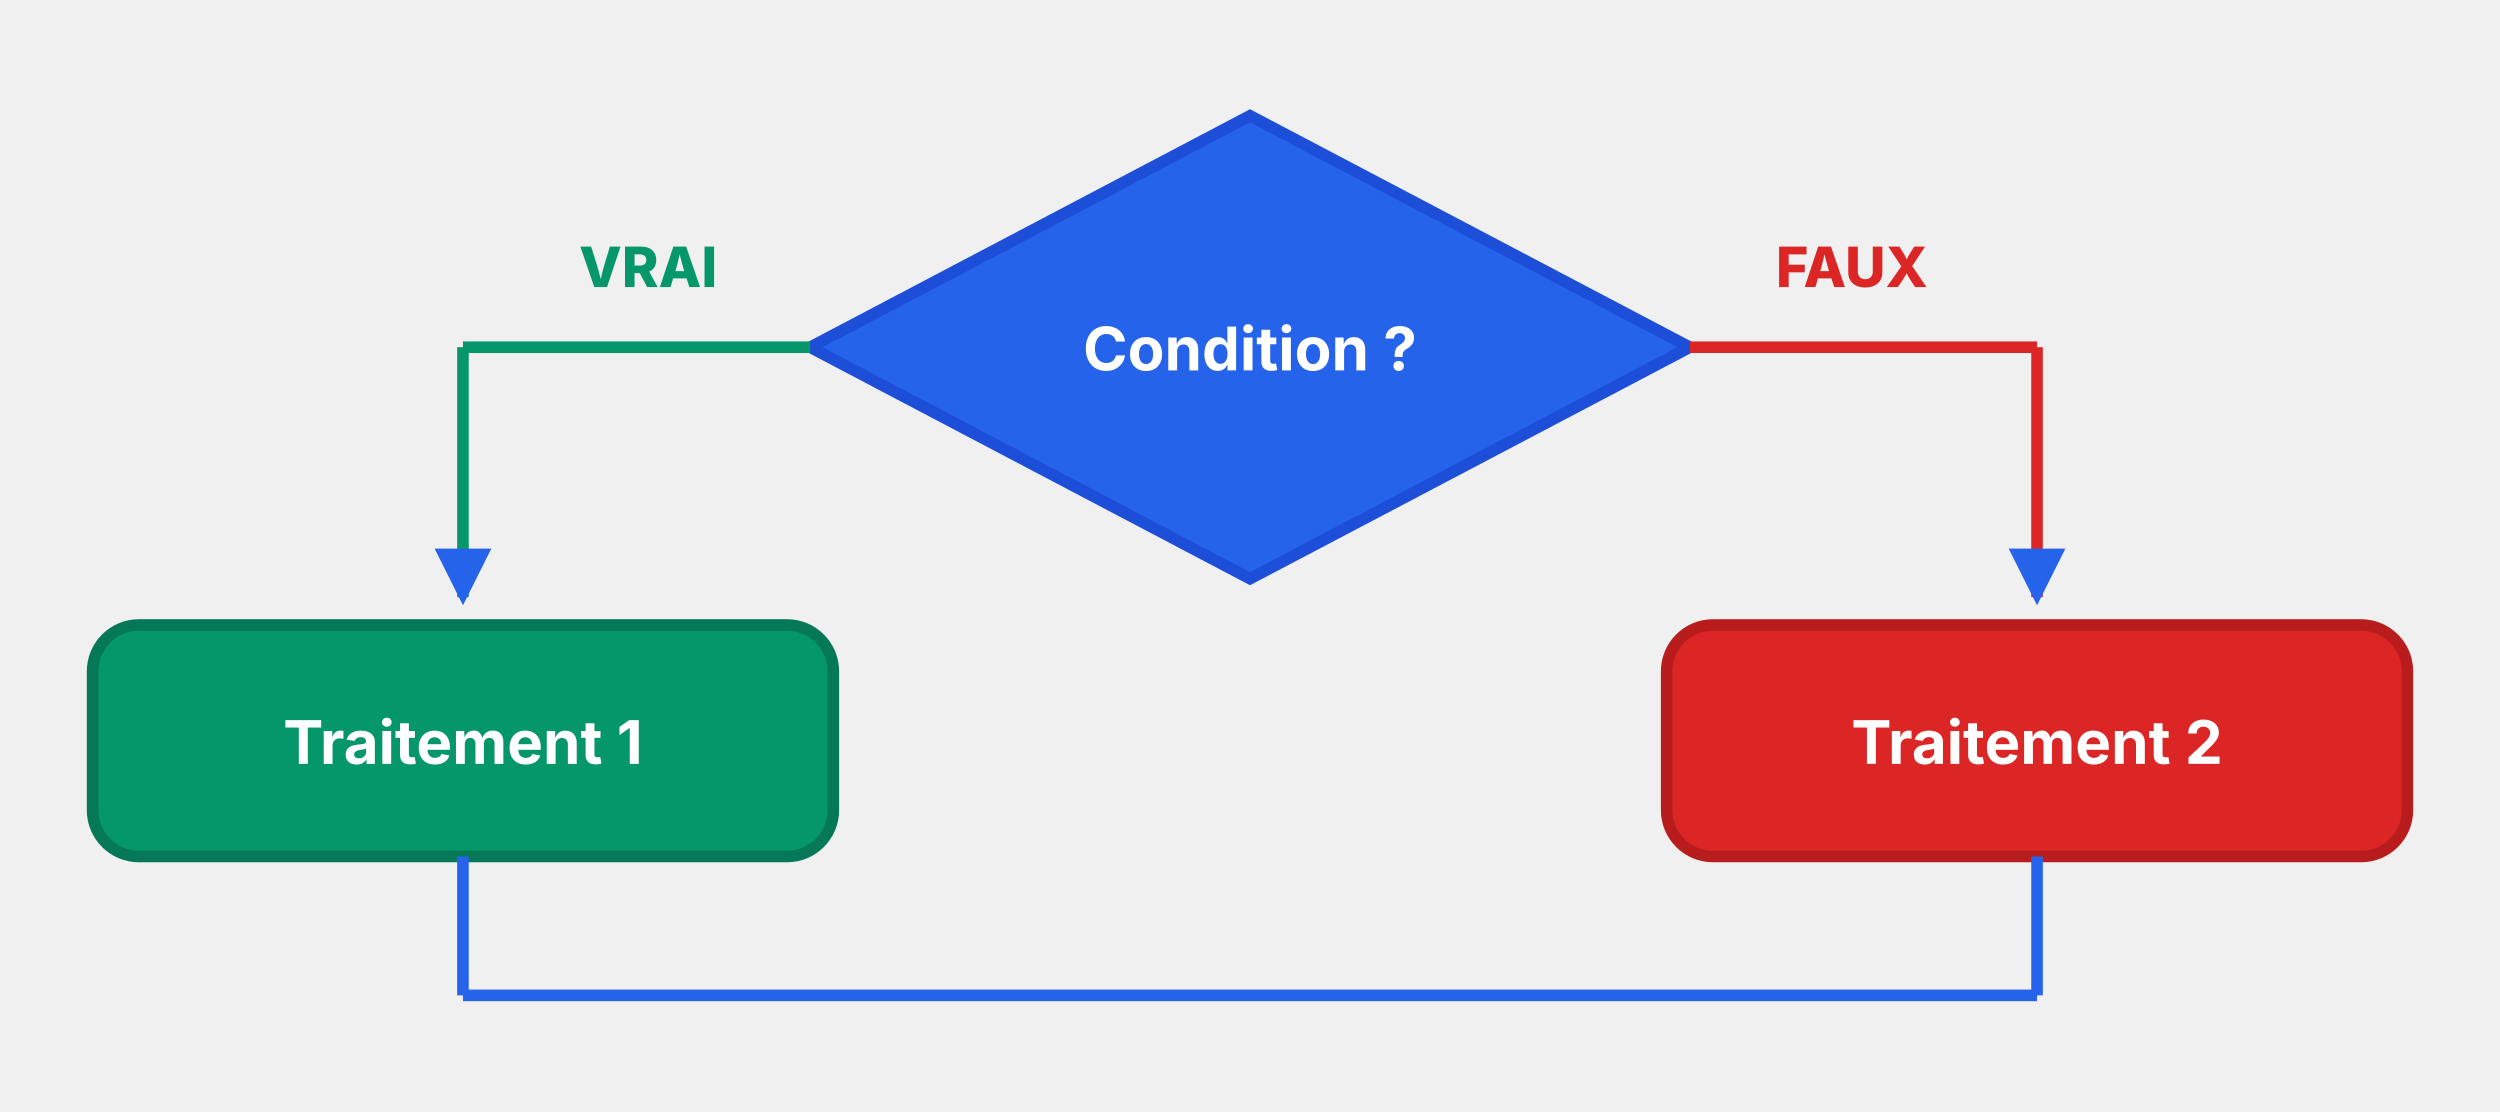
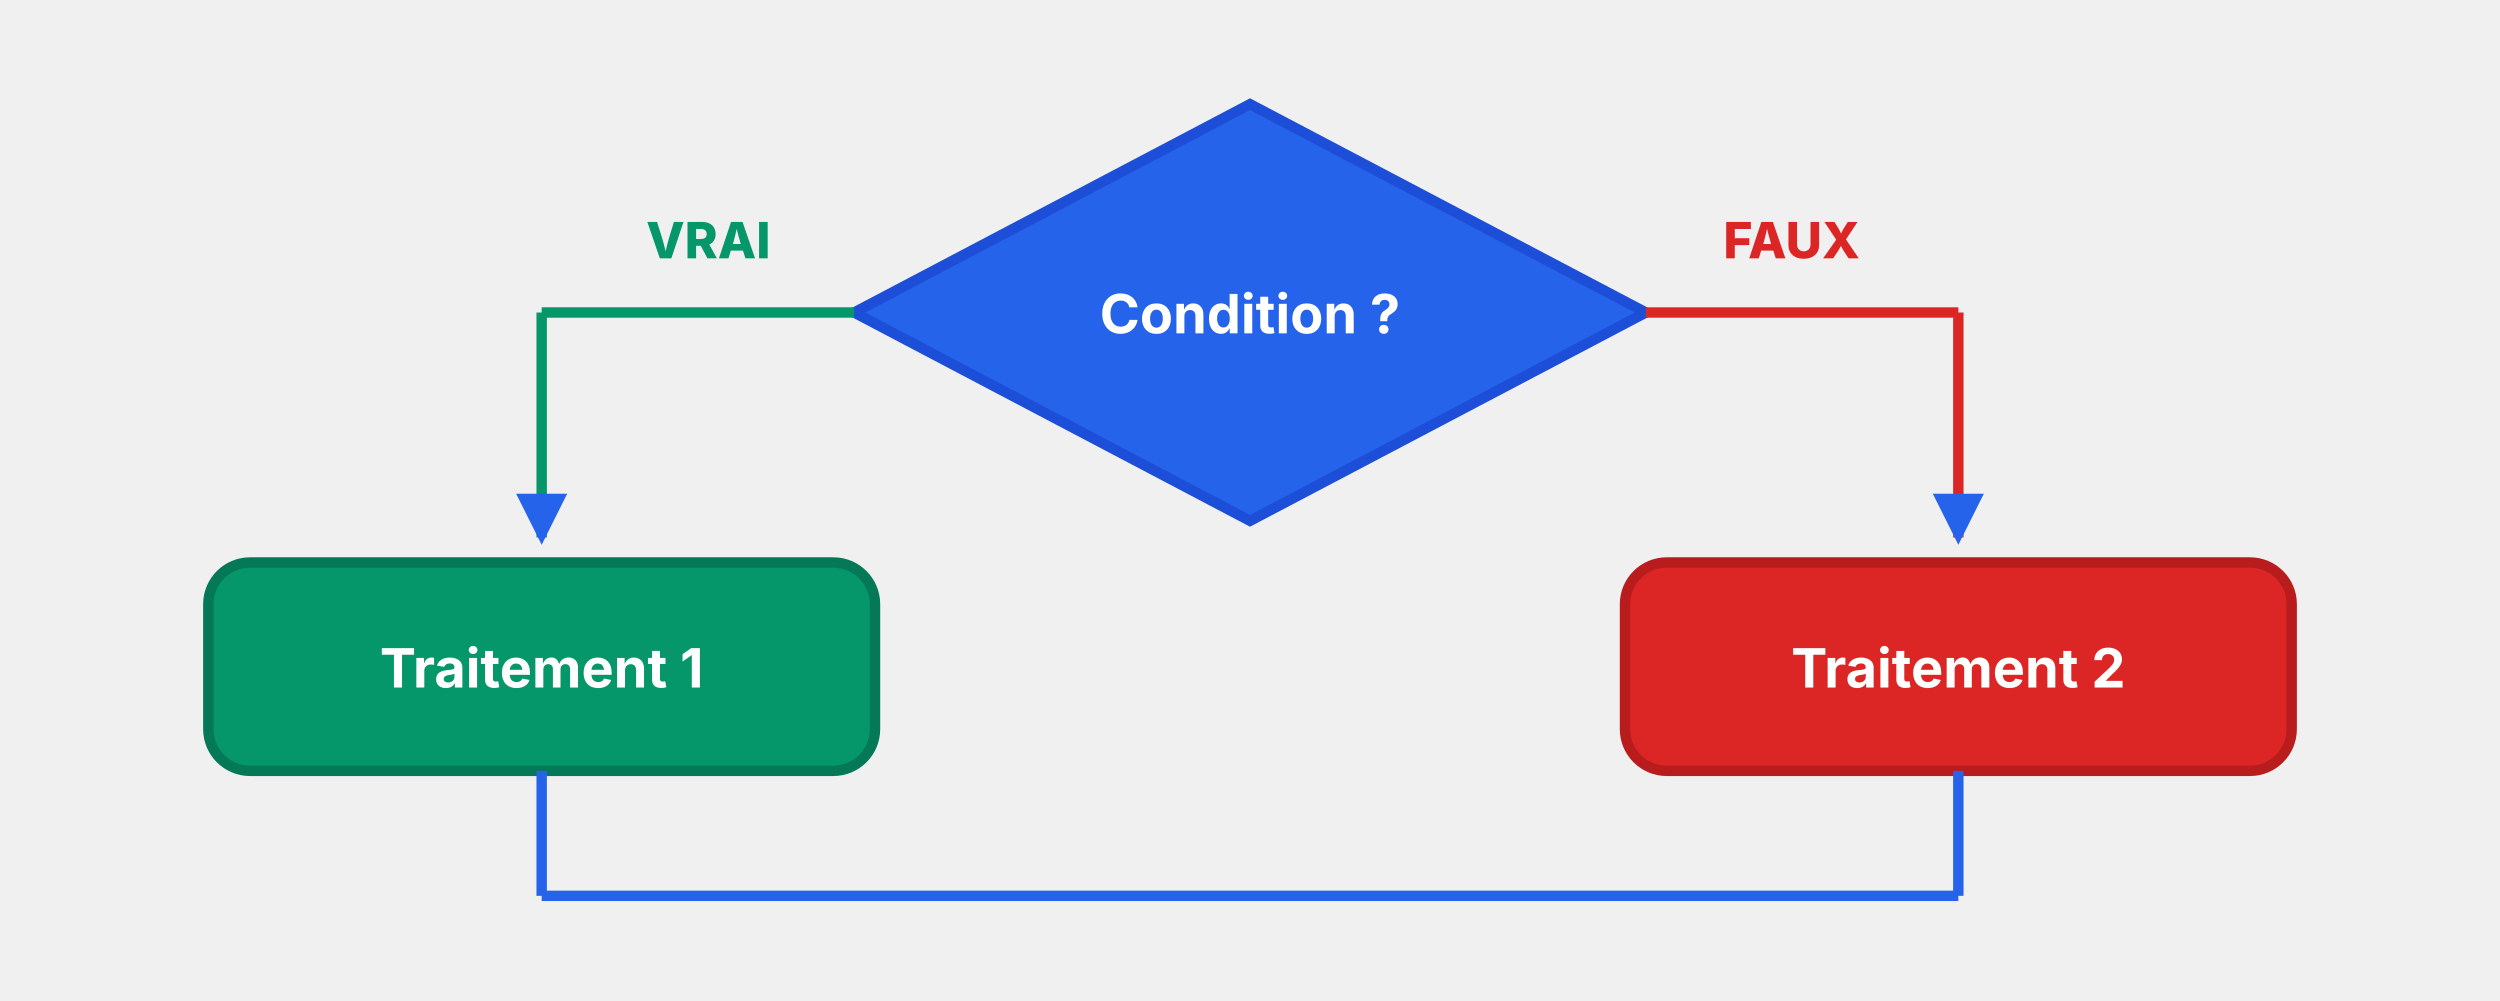
- <svg xmlns="http://www.w3.org/2000/svg" viewBox="0 0 540 240" width="100%" height="210">
+ <svg xmlns="http://www.w3.org/2000/svg" viewBox="0 0 600 240" width="100%" height="220">
  <defs>
    <marker id="arrow-blue" viewBox="0 0 10 10" refX="6" refY="5" markerWidth="7" markerHeight="7" orient="auto-start-reverse">
      <path d="M 0 1.5 L 7 5 L 0 8.5 z" fill="#2563eb" />
    </marker>
  </defs>
-   <polygon points="270,25 365,75 270,125 175,75" fill="#2563eb" stroke="#1d4ed8" stroke-width="2.5" />
-   <text x="270" y="80" font-family="system-ui, -apple-system, sans-serif" font-size="13" font-weight="700" fill="#ffffff" text-anchor="middle">Condition ?</text>
-   <text x="140" y="62" font-family="system-ui, -apple-system, sans-serif" font-size="12" font-weight="800" fill="#059669" text-anchor="middle">VRAI</text>
-   <line x1="175" y1="75" x2="100" y2="75" stroke="#059669" stroke-width="2.5" />
-   <line x1="100" y1="75" x2="100" y2="129" stroke="#059669" stroke-width="2.5" marker-end="url(#arrow-blue)" />
-   <rect x="20" y="135" width="160" height="50" rx="10" fill="#059669" stroke="#047857" stroke-width="2.5" />
-   <text x="100" y="165" font-family="system-ui, -apple-system, sans-serif" font-size="13" font-weight="700" fill="#ffffff" text-anchor="middle">Traitement 1</text>
-   <text x="400" y="62" font-family="system-ui, -apple-system, sans-serif" font-size="12" font-weight="800" fill="#dc2626" text-anchor="middle">FAUX</text>
-   <line x1="365" y1="75" x2="440" y2="75" stroke="#dc2626" stroke-width="2.5" />
-   <line x1="440" y1="75" x2="440" y2="129" stroke="#dc2626" stroke-width="2.5" marker-end="url(#arrow-blue)" />
-   <rect x="360" y="135" width="160" height="50" rx="10" fill="#dc2626" stroke="#b91c1c" stroke-width="2.5" />
-   <text x="440" y="165" font-family="system-ui, -apple-system, sans-serif" font-size="13" font-weight="700" fill="#ffffff" text-anchor="middle">Traitement 2</text>
-   <line x1="100" y1="185" x2="100" y2="215" stroke="#2563eb" stroke-width="2.5" />
-   <line x1="440" y1="185" x2="440" y2="215" stroke="#2563eb" stroke-width="2.5" />
-   <line x1="100" y1="215" x2="440" y2="215" stroke="#2563eb" stroke-width="2.5" />
+   <polygon points="300,25 395,75 300,125 205,75" fill="#2563eb" stroke="#1d4ed8" stroke-width="2.5" />
+   <text x="300" y="80" font-family="system-ui, -apple-system, sans-serif" font-size="13" font-weight="700" fill="#ffffff" text-anchor="middle">Condition ?</text>
+   <text x="170" y="62" font-family="system-ui, -apple-system, sans-serif" font-size="12" font-weight="800" fill="#059669" text-anchor="middle">VRAI</text>
+   <line x1="205" y1="75" x2="130" y2="75" stroke="#059669" stroke-width="2.5" />
+   <line x1="130" y1="75" x2="130" y2="129" stroke="#059669" stroke-width="2.5" marker-end="url(#arrow-blue)" />
+   <rect x="50" y="135" width="160" height="50" rx="10" fill="#059669" stroke="#047857" stroke-width="2.5" />
+   <text x="130" y="165" font-family="system-ui, -apple-system, sans-serif" font-size="13" font-weight="700" fill="#ffffff" text-anchor="middle">Traitement 1</text>
+   <text x="430" y="62" font-family="system-ui, -apple-system, sans-serif" font-size="12" font-weight="800" fill="#dc2626" text-anchor="middle">FAUX</text>
+   <line x1="395" y1="75" x2="470" y2="75" stroke="#dc2626" stroke-width="2.5" />
+   <line x1="470" y1="75" x2="470" y2="129" stroke="#dc2626" stroke-width="2.5" marker-end="url(#arrow-blue)" />
+   <rect x="390" y="135" width="160" height="50" rx="10" fill="#dc2626" stroke="#b91c1c" stroke-width="2.5" />
+   <text x="470" y="165" font-family="system-ui, -apple-system, sans-serif" font-size="13" font-weight="700" fill="#ffffff" text-anchor="middle">Traitement 2</text>
+   <line x1="130" y1="185" x2="130" y2="215" stroke="#2563eb" stroke-width="2.5" />
+   <line x1="470" y1="185" x2="470" y2="215" stroke="#2563eb" stroke-width="2.5" />
+   <line x1="130" y1="215" x2="470" y2="215" stroke="#2563eb" stroke-width="2.5" />
</svg>
